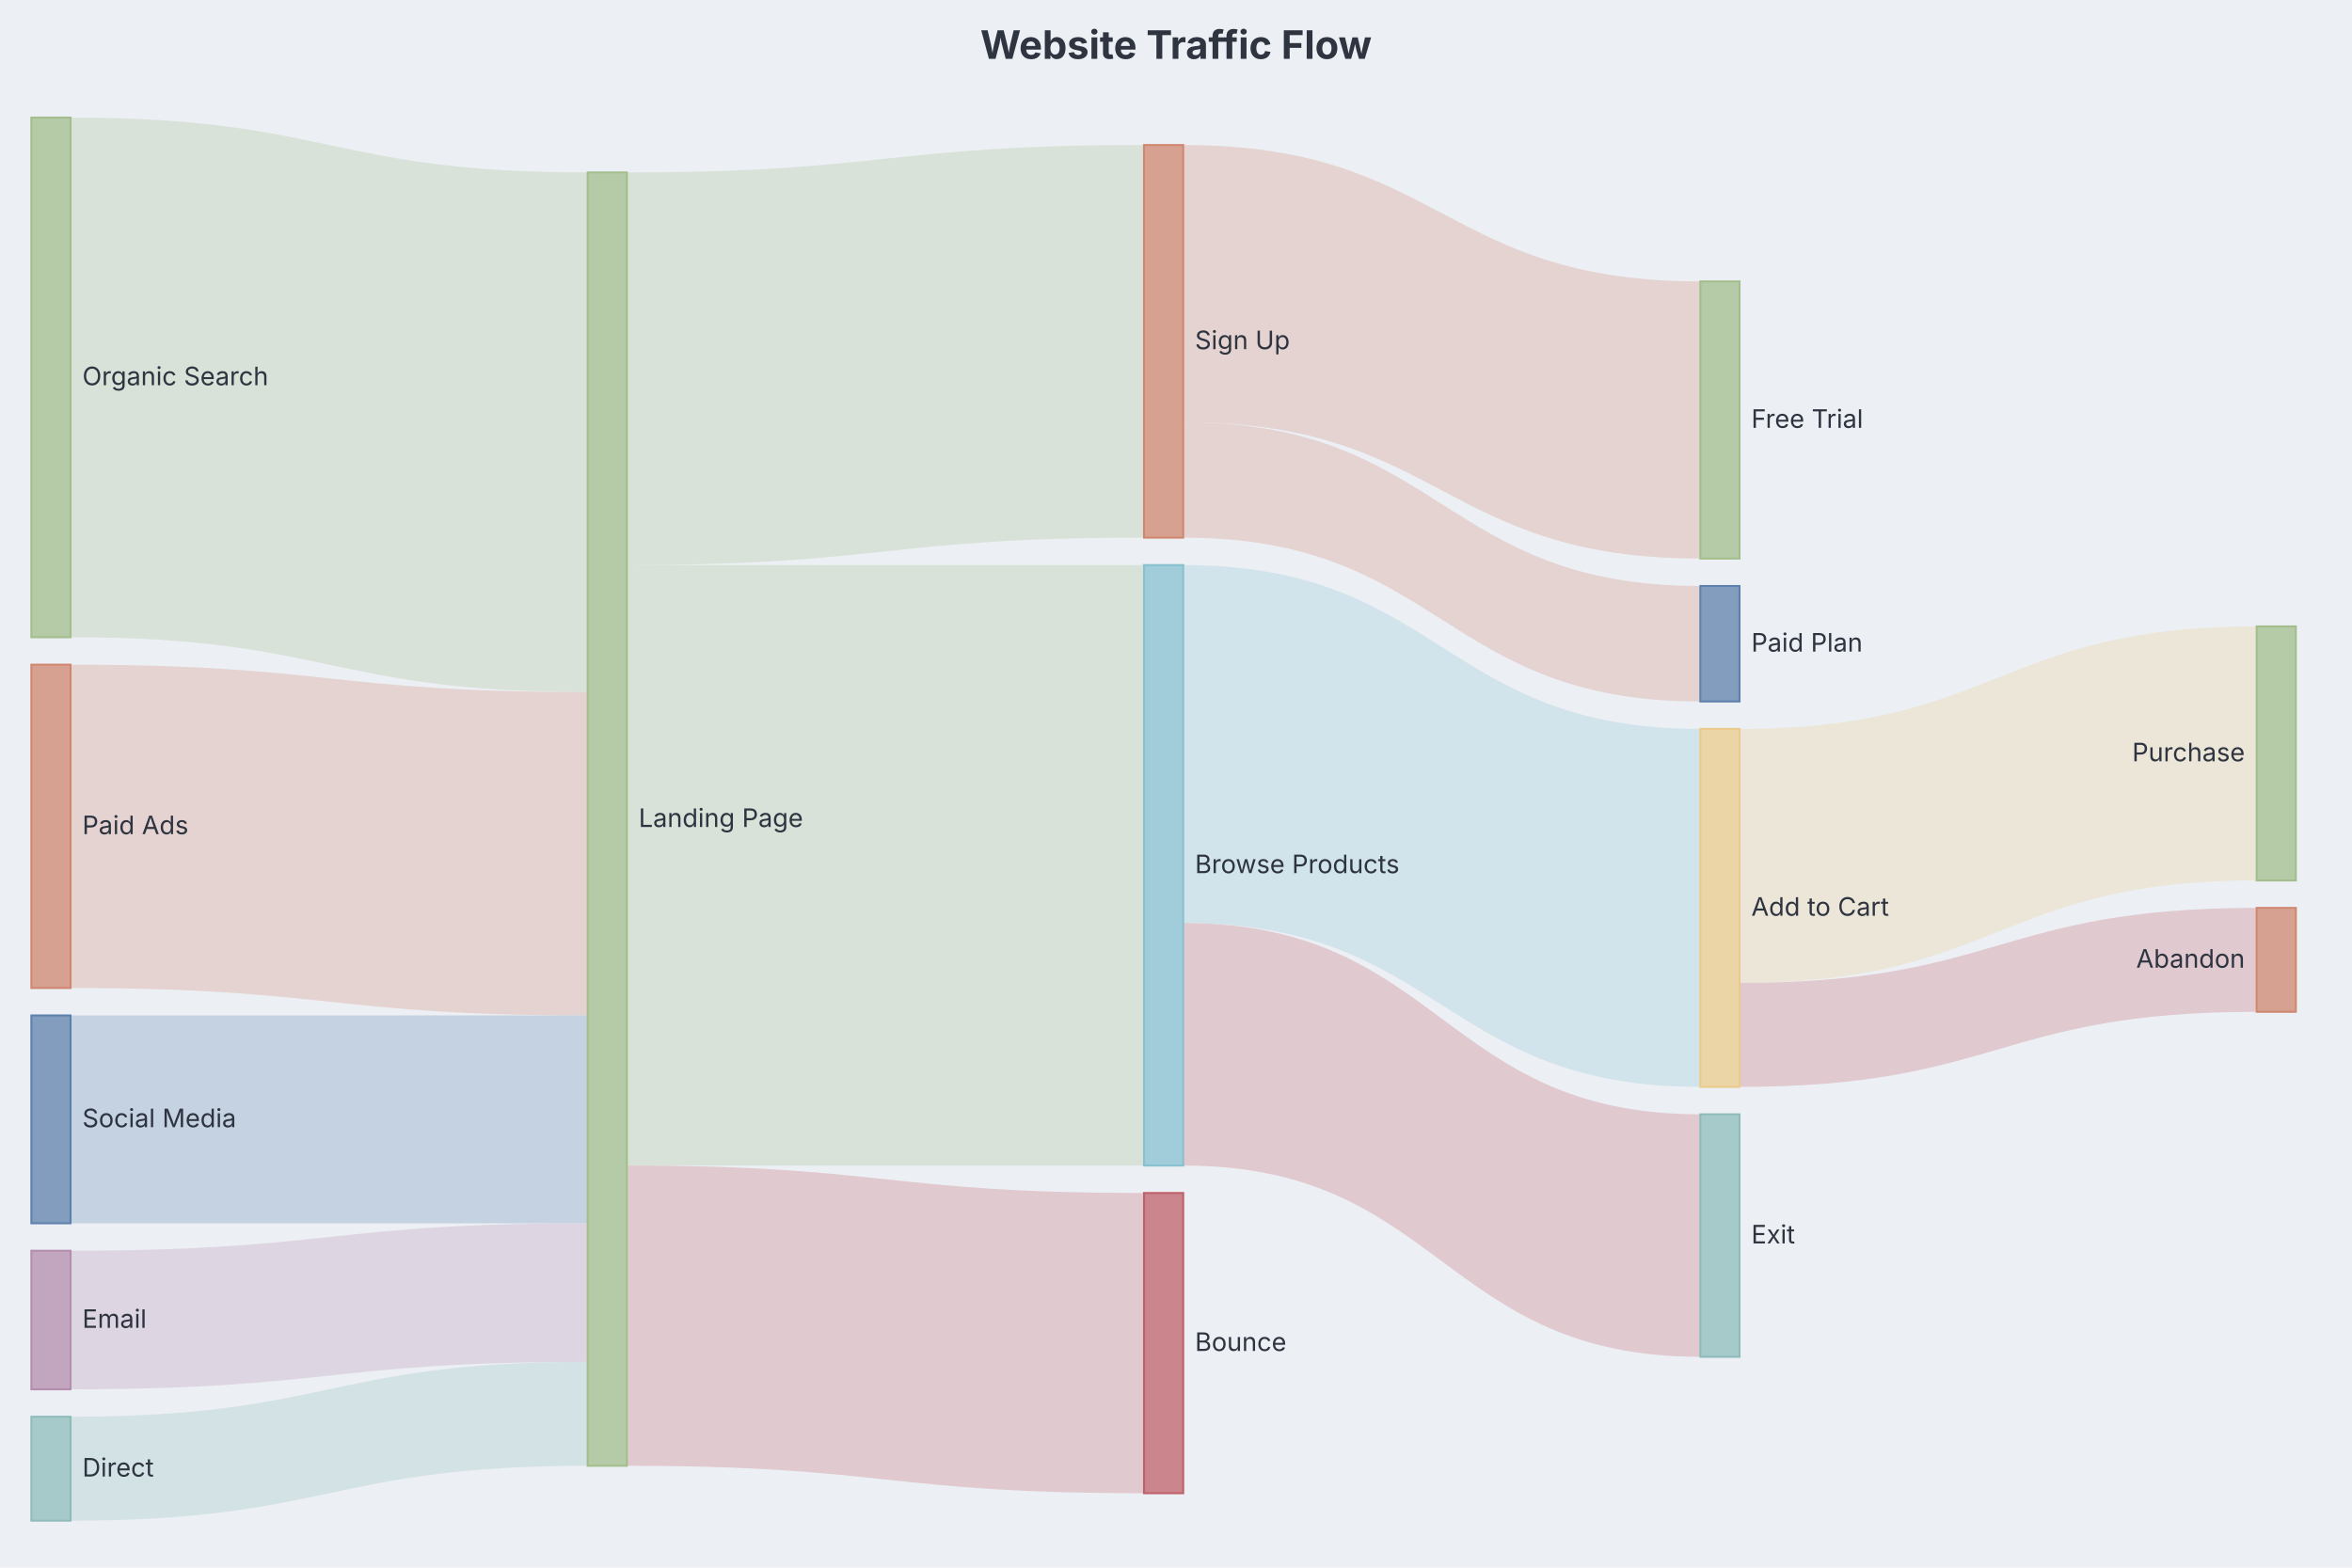
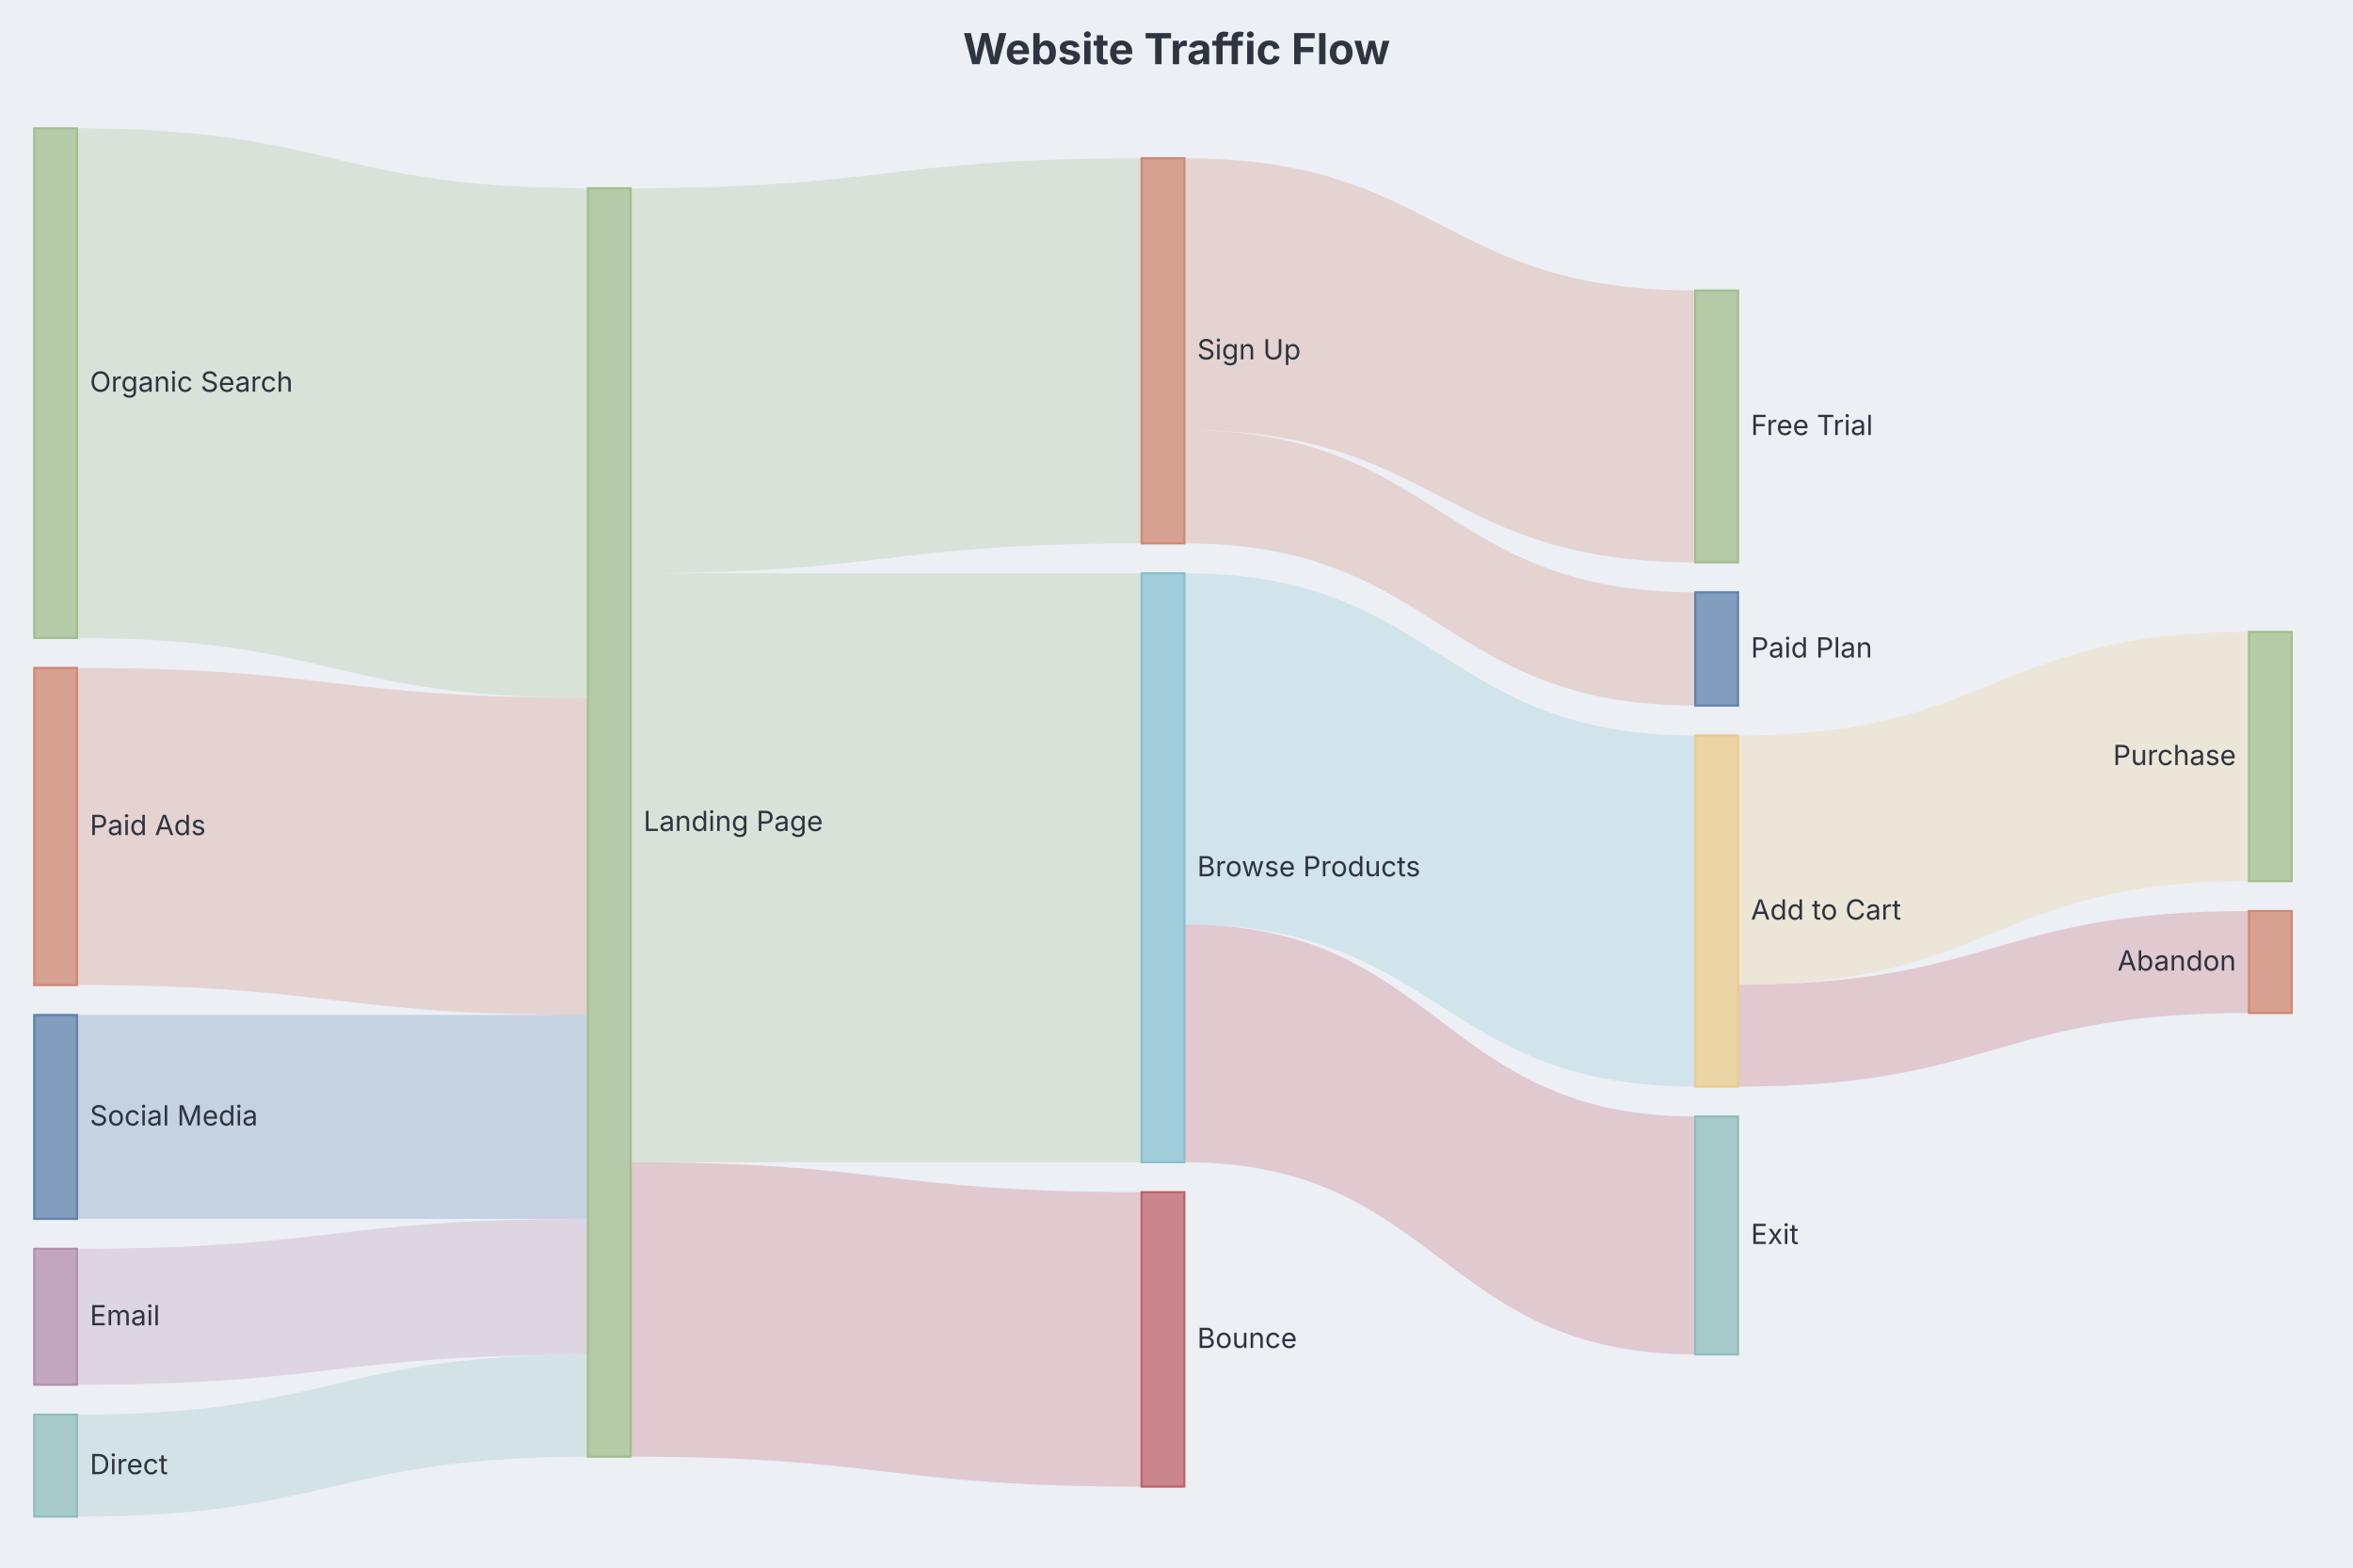
- <svg xmlns="http://www.w3.org/2000/svg" role="img" aria-label="Sankey diagram" width="1200" height="800" viewBox="0 0 1200 800" style="background: rgb(236, 239, 244); font-family: Inter, system-ui, Avenir, Helvetica, Arial, sans-serif;">
-   <rect class="dgmo-canvas-bg" x="0" y="0" width="1200" height="800" fill="#eceff4" />
-   <text class="chart-title" x="600" y="30" text-anchor="middle" fill="#2e3440" font-size="20" font-weight="bold" style="cursor: default;" data-line-number="1">Website Traffic Flow</text>
-   <path d="M36,60 C167.92,60 167.92,88 299.839,88 L299.839,353.179 C167.92,353.179 167.92,325.179 36,325.179 Z" fill="#cbd9c5" fill-opacity="0.6" class="dgmo-datum" data-line-number="5" data-emph-key="link:Organic Search␟Landing Page" data-name="Organic Search → Landing Page" data-value="450" data-color="#a3be8c" />
-   <path d="M603.679,74 C735.599,74 735.599,143.607 867.518,143.607 L867.518,285.036 C735.599,285.036 735.599,215.429 603.679,215.429 Z" fill="#dfc0b9" fill-opacity="0.6" class="dgmo-datum" data-line-number="22" data-emph-key="link:Sign Up␟Free Trial" data-name="Sign Up → Free Trial" data-value="240" data-color="#d08770" />
-   <path d="M603.679,215.429 C735.599,215.429 735.599,299.036 867.518,299.036 L867.518,357.964 C735.599,357.964 735.599,274.357 603.679,274.357 Z" fill="#dfc0b9" fill-opacity="0.6" class="dgmo-datum" data-line-number="23" data-emph-key="link:Sign Up␟Paid Plan" data-name="Sign Up → Paid Plan" data-value="100" data-color="#d08770" />
-   <path d="M319.839,88 C451.759,88 451.759,74 583.679,74 L583.679,274.357 C451.759,274.357 451.759,288.357 319.839,288.357 Z" fill="#cbd9c5" fill-opacity="0.6" class="dgmo-datum" data-line-number="17" data-emph-key="link:Landing Page␟Sign Up" data-name="Landing Page → Sign Up" data-value="340" data-color="#a3be8c" />
-   <path d="M319.839,288.357 C451.759,288.357 451.759,288.357 583.679,288.357 L583.679,594.786 C451.759,594.786 451.759,594.786 319.839,594.786 Z" fill="#cbd9c5" fill-opacity="0.6" class="dgmo-datum" data-line-number="18" data-emph-key="link:Landing Page␟Browse Products" data-name="Landing Page → Browse Products" data-value="520" data-color="#a3be8c" />
-   <path d="M319.839,594.786 C451.759,594.786 451.759,608.786 583.679,608.786 L583.679,762 C451.759,762 451.759,748 319.839,748 Z" fill="#d8afb6" fill-opacity="0.6" class="dgmo-datum" data-line-number="19" data-emph-key="link:Landing Page␟Bounce" data-name="Landing Page → Bounce" data-value="260" data-color="#a3be8c" />
-   <path d="M603.679,288.357 C735.599,288.357 735.599,371.964 867.518,371.964 L867.518,554.643 C735.599,554.643 735.599,471.036 603.679,471.036 Z" fill="#bfdae4" fill-opacity="0.6" class="dgmo-datum" data-line-number="26" data-emph-key="link:Browse Products␟Add to Cart" data-name="Browse Products → Add to Cart" data-value="310" data-color="#88c0d0" />
-   <path d="M603.679,471.036 C735.599,471.036 735.599,568.643 867.518,568.643 L867.518,692.393 C735.599,692.393 735.599,594.786 603.679,594.786 Z" fill="#d8afb6" fill-opacity="0.6" class="dgmo-datum" data-line-number="27" data-emph-key="link:Browse Products␟Exit" data-name="Browse Products → Exit" data-value="210" data-color="#88c0d0" />
-   <path d="M36,339.179 C167.92,339.179 167.92,353.179 299.839,353.179 L299.839,518.179 C167.92,518.179 167.92,504.179 36,504.179 Z" fill="#dfc0b9" fill-opacity="0.6" class="dgmo-datum" data-line-number="7" data-emph-key="link:Paid Ads␟Landing Page" data-name="Paid Ads → Landing Page" data-value="280" data-color="#d08770" />
-   <path d="M887.518,371.964 C1019.438,371.964 1019.438,319.661 1151.358,319.661 L1151.358,449.304 C1019.438,449.304 1019.438,501.607 887.518,501.607 Z" fill="#ecdfc5" fill-opacity="0.6" class="dgmo-datum" data-line-number="30" data-emph-key="link:Add to Cart␟Purchase" data-name="Add to Cart → Purchase" data-value="220" data-color="#ebcb8b" />
-   <path d="M887.518,501.607 C1019.438,501.607 1019.438,463.304 1151.358,463.304 L1151.358,516.339 C1019.438,516.339 1019.438,554.643 887.518,554.643 Z" fill="#d8afb6" fill-opacity="0.6" class="dgmo-datum" data-line-number="31" data-emph-key="link:Add to Cart␟Abandon" data-name="Add to Cart → Abandon" data-value="90" data-color="#ebcb8b" />
-   <path d="M36,518.179 C167.92,518.179 167.92,518.179 299.839,518.179 L299.839,624.25 C167.92,624.25 167.92,624.25 36,624.25 Z" fill="#acbed4" fill-opacity="0.6" class="dgmo-datum" data-line-number="9" data-emph-key="link:Social Media␟Landing Page" data-name="Social Media → Landing Page" data-value="180" data-color="#5e81ac" />
-   <path d="M36,638.25 C167.92,638.25 167.92,624.25 299.839,624.25 L299.839,694.964 C167.92,694.964 167.92,708.964 36,708.964 Z" fill="#d3c3d4" fill-opacity="0.6" class="dgmo-datum" data-line-number="11" data-emph-key="link:Email␟Landing Page" data-name="Email → Landing Page" data-value="120" data-color="#b48ead" />
-   <path d="M36,722.964 C167.92,722.964 167.92,694.964 299.839,694.964 L299.839,748 C167.92,748 167.92,776 36,776 Z" fill="#c2d8da" fill-opacity="0.6" class="dgmo-datum" data-line-number="13" data-emph-key="link:Direct␟Landing Page" data-name="Direct → Landing Page" data-value="90" data-color="#8fbcbb" />
-   <rect x="16" y="60" width="20" height="265.179" fill="#b5caa6" stroke="#a3be8c" stroke-width="1" class="dgmo-datum" data-line-number="5" data-emph-key="node:Organic Search" data-name="Organic Search" data-value="450" data-color="#a3be8c" />
-   <text x="42" y="196.589" text-anchor="start" fill="#2e3440" font-size="13" font-family="Inter, system-ui, Avenir, Helvetica, Arial, sans-serif">Organic Search</text>
-   <rect x="299.839" y="88" width="20" height="660" fill="#b5caa6" stroke="#a3be8c" stroke-width="1" class="dgmo-datum" data-line-number="5" data-emph-key="node:Landing Page" data-name="Landing Page" data-value="1120" data-color="#a3be8c" />
-   <text x="325.839" y="422" text-anchor="start" fill="#2e3440" font-size="13" font-family="Inter, system-ui, Avenir, Helvetica, Arial, sans-serif">Landing Page</text>
-   <rect x="16" y="339.179" width="20" height="165" fill="#d7a191" stroke="#d08770" stroke-width="1" class="dgmo-datum" data-line-number="7" data-emph-key="node:Paid Ads" data-name="Paid Ads" data-value="280" data-color="#d08770" />
-   <text x="42" y="425.679" text-anchor="start" fill="#2e3440" font-size="13" font-family="Inter, system-ui, Avenir, Helvetica, Arial, sans-serif">Paid Ads</text>
-   <rect x="16" y="518.179" width="20" height="106.071" fill="#829dbe" stroke="#5e81ac" stroke-width="1" class="dgmo-datum" data-line-number="9" data-emph-key="node:Social Media" data-name="Social Media" data-value="180" data-color="#5e81ac" />
-   <text x="42" y="575.214" text-anchor="start" fill="#2e3440" font-size="13" font-family="Inter, system-ui, Avenir, Helvetica, Arial, sans-serif">Social Media</text>
-   <rect x="16" y="638.25" width="20" height="70.714" fill="#c2a6bf" stroke="#b48ead" stroke-width="1" class="dgmo-datum" data-line-number="11" data-emph-key="node:Email" data-name="Email" data-value="120" data-color="#b48ead" />
-   <text x="42" y="677.607" text-anchor="start" fill="#2e3440" font-size="13" font-family="Inter, system-ui, Avenir, Helvetica, Arial, sans-serif">Email</text>
-   <rect x="16" y="722.964" width="20" height="53.036" fill="#a6c9c9" stroke="#8fbcbb" stroke-width="1" class="dgmo-datum" data-line-number="13" data-emph-key="node:Direct" data-name="Direct" data-value="90" data-color="#8fbcbb" />
-   <text x="42" y="753.482" text-anchor="start" fill="#2e3440" font-size="13" font-family="Inter, system-ui, Avenir, Helvetica, Arial, sans-serif">Direct</text>
-   <rect x="583.679" y="74" width="20" height="200.357" fill="#d7a191" stroke="#d08770" stroke-width="1" class="dgmo-datum" data-line-number="17" data-emph-key="node:Sign Up" data-name="Sign Up" data-value="340" data-color="#d08770" />
-   <text x="609.679" y="178.179" text-anchor="start" fill="#2e3440" font-size="13" font-family="Inter, system-ui, Avenir, Helvetica, Arial, sans-serif">Sign Up</text>
-   <rect x="583.679" y="288.357" width="20" height="306.429" fill="#a1ccd9" stroke="#88c0d0" stroke-width="1" class="dgmo-datum" data-line-number="18" data-emph-key="node:Browse Products" data-name="Browse Products" data-value="520" data-color="#88c0d0" />
-   <text x="609.679" y="445.571" text-anchor="start" fill="#2e3440" font-size="13" font-family="Inter, system-ui, Avenir, Helvetica, Arial, sans-serif">Browse Products</text>
-   <rect x="583.679" y="608.786" width="20" height="153.214" fill="#ca858d" stroke="#bf616a" stroke-width="1" class="dgmo-datum" data-line-number="19" data-emph-key="node:Bounce" data-name="Bounce" data-value="260" data-color="#bf616a" />
-   <text x="609.679" y="689.393" text-anchor="start" fill="#2e3440" font-size="13" font-family="Inter, system-ui, Avenir, Helvetica, Arial, sans-serif">Bounce</text>
-   <rect x="867.518" y="143.607" width="20" height="141.429" fill="#b5caa6" stroke="#a3be8c" stroke-width="1" class="dgmo-datum" data-line-number="22" data-emph-key="node:Free Trial" data-name="Free Trial" data-value="240" data-color="#a3be8c" />
-   <text x="893.518" y="218.321" text-anchor="start" fill="#2e3440" font-size="13" font-family="Inter, system-ui, Avenir, Helvetica, Arial, sans-serif">Free Trial</text>
-   <rect x="867.518" y="299.036" width="20" height="58.929" fill="#829dbe" stroke="#5e81ac" stroke-width="1" class="dgmo-datum" data-line-number="23" data-emph-key="node:Paid Plan" data-name="Paid Plan" data-value="100" data-color="#5e81ac" />
-   <text x="893.518" y="332.5" text-anchor="start" fill="#2e3440" font-size="13" font-family="Inter, system-ui, Avenir, Helvetica, Arial, sans-serif">Paid Plan</text>
-   <rect x="867.518" y="371.964" width="20" height="182.679" fill="#ebd4a5" stroke="#ebcb8b" stroke-width="1" class="dgmo-datum" data-line-number="26" data-emph-key="node:Add to Cart" data-name="Add to Cart" data-value="310" data-color="#ebcb8b" />
-   <text x="893.518" y="467.304" text-anchor="start" fill="#2e3440" font-size="13" font-family="Inter, system-ui, Avenir, Helvetica, Arial, sans-serif">Add to Cart</text>
-   <rect x="867.518" y="568.643" width="20" height="123.75" fill="#a6c9c9" stroke="#8fbcbb" stroke-width="1" class="dgmo-datum" data-line-number="27" data-emph-key="node:Exit" data-name="Exit" data-value="210" data-color="#8fbcbb" />
-   <text x="893.518" y="634.518" text-anchor="start" fill="#2e3440" font-size="13" font-family="Inter, system-ui, Avenir, Helvetica, Arial, sans-serif">Exit</text>
-   <rect x="1151.358" y="319.661" width="20" height="129.643" fill="#b5caa6" stroke="#a3be8c" stroke-width="1" class="dgmo-datum" data-line-number="30" data-emph-key="node:Purchase" data-name="Purchase" data-value="220" data-color="#a3be8c" />
-   <text x="1145.358" y="388.482" text-anchor="end" fill="#2e3440" font-size="13" font-family="Inter, system-ui, Avenir, Helvetica, Arial, sans-serif">Purchase</text>
-   <rect x="1151.358" y="463.304" width="20" height="53.036" fill="#d7a191" stroke="#d08770" stroke-width="1" class="dgmo-datum" data-line-number="31" data-emph-key="node:Abandon" data-name="Abandon" data-value="90" data-color="#d08770" />
-   <text x="1145.358" y="493.821" text-anchor="end" fill="#2e3440" font-size="13" font-family="Inter, system-ui, Avenir, Helvetica, Arial, sans-serif">Abandon</text>
+ <svg xmlns="http://www.w3.org/2000/svg" role="img" aria-label="Sankey diagram" width="1100" height="733" viewBox="0 0 1100 733" style="background: rgb(236, 239, 244); font-family: Inter, system-ui, Avenir, Helvetica, Arial, sans-serif;">
+   <rect class="dgmo-canvas-bg" x="0" y="0" width="1100" height="733" fill="#eceff4" />
+   <text class="chart-title" x="550" y="30" text-anchor="middle" fill="#2e3440" font-size="20" font-weight="bold" style="cursor: default;" data-line-number="1">Website Traffic Flow</text>
+   <path d="M36,60 C155.42,60 155.42,88 274.839,88 L274.839,326.259 C155.42,326.259 155.42,298.259 36,298.259 Z" fill="#cbd9c5" fill-opacity="0.6" class="dgmo-datum" data-line-number="5" data-emph-key="link:Organic Search␟Landing Page" data-name="Organic Search → Landing Page" data-value="450" data-color="#a3be8c" />
+   <path d="M553.679,74 C673.099,74 673.099,135.83 792.518,135.83 L792.518,262.902 C673.099,262.902 673.099,201.071 553.679,201.071 Z" fill="#dfc0b9" fill-opacity="0.6" class="dgmo-datum" data-line-number="22" data-emph-key="link:Sign Up␟Free Trial" data-name="Sign Up → Free Trial" data-value="240" data-color="#d08770" />
+   <path d="M553.679,201.071 C673.099,201.071 673.099,276.902 792.518,276.902 L792.518,329.848 C673.099,329.848 673.099,254.018 553.679,254.018 Z" fill="#dfc0b9" fill-opacity="0.6" class="dgmo-datum" data-line-number="23" data-emph-key="link:Sign Up␟Paid Plan" data-name="Sign Up → Paid Plan" data-value="100" data-color="#d08770" />
+   <path d="M294.839,88 C414.259,88 414.259,74 533.679,74 L533.679,254.018 C414.259,254.018 414.259,268.018 294.839,268.018 Z" fill="#cbd9c5" fill-opacity="0.6" class="dgmo-datum" data-line-number="17" data-emph-key="link:Landing Page␟Sign Up" data-name="Landing Page → Sign Up" data-value="340" data-color="#a3be8c" />
+   <path d="M294.839,268.018 C414.259,268.018 414.259,268.018 533.679,268.018 L533.679,543.339 C414.259,543.339 414.259,543.339 294.839,543.339 Z" fill="#cbd9c5" fill-opacity="0.6" class="dgmo-datum" data-line-number="18" data-emph-key="link:Landing Page␟Browse Products" data-name="Landing Page → Browse Products" data-value="520" data-color="#a3be8c" />
+   <path d="M294.839,543.339 C414.259,543.339 414.259,557.339 533.679,557.339 L533.679,695 C414.259,695 414.259,681 294.839,681 Z" fill="#d8afb6" fill-opacity="0.6" class="dgmo-datum" data-line-number="19" data-emph-key="link:Landing Page␟Bounce" data-name="Landing Page → Bounce" data-value="260" data-color="#a3be8c" />
+   <path d="M553.679,268.018 C673.099,268.018 673.099,343.848 792.518,343.848 L792.518,507.982 C673.099,507.982 673.099,432.152 553.679,432.152 Z" fill="#bfdae4" fill-opacity="0.6" class="dgmo-datum" data-line-number="26" data-emph-key="link:Browse Products␟Add to Cart" data-name="Browse Products → Add to Cart" data-value="310" data-color="#88c0d0" />
+   <path d="M553.679,432.152 C673.099,432.152 673.099,521.982 792.518,521.982 L792.518,633.17 C673.099,633.17 673.099,543.339 553.679,543.339 Z" fill="#d8afb6" fill-opacity="0.6" class="dgmo-datum" data-line-number="27" data-emph-key="link:Browse Products␟Exit" data-name="Browse Products → Exit" data-value="210" data-color="#88c0d0" />
+   <path d="M36,312.259 C155.42,312.259 155.42,326.259 274.839,326.259 L274.839,474.509 C155.42,474.509 155.42,460.509 36,460.509 Z" fill="#dfc0b9" fill-opacity="0.6" class="dgmo-datum" data-line-number="7" data-emph-key="link:Paid Ads␟Landing Page" data-name="Paid Ads → Landing Page" data-value="280" data-color="#d08770" />
+   <path d="M812.518,343.848 C931.938,343.848 931.938,295.433 1051.358,295.433 L1051.358,411.915 C931.938,411.915 931.938,460.33 812.518,460.33 Z" fill="#ecdfc5" fill-opacity="0.6" class="dgmo-datum" data-line-number="30" data-emph-key="link:Add to Cart␟Purchase" data-name="Add to Cart → Purchase" data-value="220" data-color="#ebcb8b" />
+   <path d="M812.518,460.33 C931.938,460.33 931.938,425.915 1051.358,425.915 L1051.358,473.567 C931.938,473.567 931.938,507.982 812.518,507.982 Z" fill="#d8afb6" fill-opacity="0.6" class="dgmo-datum" data-line-number="31" data-emph-key="link:Add to Cart␟Abandon" data-name="Add to Cart → Abandon" data-value="90" data-color="#ebcb8b" />
+   <path d="M36,474.509 C155.42,474.509 155.42,474.509 274.839,474.509 L274.839,569.812 C155.42,569.812 155.42,569.812 36,569.812 Z" fill="#acbed4" fill-opacity="0.6" class="dgmo-datum" data-line-number="9" data-emph-key="link:Social Media␟Landing Page" data-name="Social Media → Landing Page" data-value="180" data-color="#5e81ac" />
+   <path d="M36,583.812 C155.42,583.812 155.42,569.812 274.839,569.812 L274.839,633.348 C155.42,633.348 155.42,647.348 36,647.348 Z" fill="#d3c3d4" fill-opacity="0.6" class="dgmo-datum" data-line-number="11" data-emph-key="link:Email␟Landing Page" data-name="Email → Landing Page" data-value="120" data-color="#b48ead" />
+   <path d="M36,661.348 C155.42,661.348 155.42,633.348 274.839,633.348 L274.839,681 C155.42,681 155.42,709 36,709 Z" fill="#c2d8da" fill-opacity="0.6" class="dgmo-datum" data-line-number="13" data-emph-key="link:Direct␟Landing Page" data-name="Direct → Landing Page" data-value="90" data-color="#8fbcbb" />
+   <rect x="16" y="60" width="20" height="238.259" fill="#b5caa6" stroke="#a3be8c" stroke-width="1" class="dgmo-datum" data-line-number="5" data-emph-key="node:Organic Search" data-name="Organic Search" data-value="450" data-color="#a3be8c" />
+   <text x="42" y="183.129" text-anchor="start" fill="#2e3440" font-size="13" font-family="Inter, system-ui, Avenir, Helvetica, Arial, sans-serif">Organic Search</text>
+   <rect x="274.839" y="88" width="20" height="593" fill="#b5caa6" stroke="#a3be8c" stroke-width="1" class="dgmo-datum" data-line-number="5" data-emph-key="node:Landing Page" data-name="Landing Page" data-value="1120" data-color="#a3be8c" />
+   <text x="300.839" y="388.5" text-anchor="start" fill="#2e3440" font-size="13" font-family="Inter, system-ui, Avenir, Helvetica, Arial, sans-serif">Landing Page</text>
+   <rect x="16" y="312.259" width="20" height="148.25" fill="#d7a191" stroke="#d08770" stroke-width="1" class="dgmo-datum" data-line-number="7" data-emph-key="node:Paid Ads" data-name="Paid Ads" data-value="280" data-color="#d08770" />
+   <text x="42" y="390.384" text-anchor="start" fill="#2e3440" font-size="13" font-family="Inter, system-ui, Avenir, Helvetica, Arial, sans-serif">Paid Ads</text>
+   <rect x="16" y="474.509" width="20" height="95.304" fill="#829dbe" stroke="#5e81ac" stroke-width="1" class="dgmo-datum" data-line-number="9" data-emph-key="node:Social Media" data-name="Social Media" data-value="180" data-color="#5e81ac" />
+   <text x="42" y="526.161" text-anchor="start" fill="#2e3440" font-size="13" font-family="Inter, system-ui, Avenir, Helvetica, Arial, sans-serif">Social Media</text>
+   <rect x="16" y="583.812" width="20" height="63.536" fill="#c2a6bf" stroke="#b48ead" stroke-width="1" class="dgmo-datum" data-line-number="11" data-emph-key="node:Email" data-name="Email" data-value="120" data-color="#b48ead" />
+   <text x="42" y="619.58" text-anchor="start" fill="#2e3440" font-size="13" font-family="Inter, system-ui, Avenir, Helvetica, Arial, sans-serif">Email</text>
+   <rect x="16" y="661.348" width="20" height="47.652" fill="#a6c9c9" stroke="#8fbcbb" stroke-width="1" class="dgmo-datum" data-line-number="13" data-emph-key="node:Direct" data-name="Direct" data-value="90" data-color="#8fbcbb" />
+   <text x="42" y="689.174" text-anchor="start" fill="#2e3440" font-size="13" font-family="Inter, system-ui, Avenir, Helvetica, Arial, sans-serif">Direct</text>
+   <rect x="533.679" y="74" width="20" height="180.018" fill="#d7a191" stroke="#d08770" stroke-width="1" class="dgmo-datum" data-line-number="17" data-emph-key="node:Sign Up" data-name="Sign Up" data-value="340" data-color="#d08770" />
+   <text x="559.679" y="168.009" text-anchor="start" fill="#2e3440" font-size="13" font-family="Inter, system-ui, Avenir, Helvetica, Arial, sans-serif">Sign Up</text>
+   <rect x="533.679" y="268.018" width="20" height="275.321" fill="#a1ccd9" stroke="#88c0d0" stroke-width="1" class="dgmo-datum" data-line-number="18" data-emph-key="node:Browse Products" data-name="Browse Products" data-value="520" data-color="#88c0d0" />
+   <text x="559.679" y="409.679" text-anchor="start" fill="#2e3440" font-size="13" font-family="Inter, system-ui, Avenir, Helvetica, Arial, sans-serif">Browse Products</text>
+   <rect x="533.679" y="557.339" width="20" height="137.661" fill="#ca858d" stroke="#bf616a" stroke-width="1" class="dgmo-datum" data-line-number="19" data-emph-key="node:Bounce" data-name="Bounce" data-value="260" data-color="#bf616a" />
+   <text x="559.679" y="630.17" text-anchor="start" fill="#2e3440" font-size="13" font-family="Inter, system-ui, Avenir, Helvetica, Arial, sans-serif">Bounce</text>
+   <rect x="792.518" y="135.83" width="20" height="127.071" fill="#b5caa6" stroke="#a3be8c" stroke-width="1" class="dgmo-datum" data-line-number="22" data-emph-key="node:Free Trial" data-name="Free Trial" data-value="240" data-color="#a3be8c" />
+   <text x="818.518" y="203.366" text-anchor="start" fill="#2e3440" font-size="13" font-family="Inter, system-ui, Avenir, Helvetica, Arial, sans-serif">Free Trial</text>
+   <rect x="792.518" y="276.902" width="20" height="52.946" fill="#829dbe" stroke="#5e81ac" stroke-width="1" class="dgmo-datum" data-line-number="23" data-emph-key="node:Paid Plan" data-name="Paid Plan" data-value="100" data-color="#5e81ac" />
+   <text x="818.518" y="307.375" text-anchor="start" fill="#2e3440" font-size="13" font-family="Inter, system-ui, Avenir, Helvetica, Arial, sans-serif">Paid Plan</text>
+   <rect x="792.518" y="343.848" width="20" height="164.134" fill="#ebd4a5" stroke="#ebcb8b" stroke-width="1" class="dgmo-datum" data-line-number="26" data-emph-key="node:Add to Cart" data-name="Add to Cart" data-value="310" data-color="#ebcb8b" />
+   <text x="818.518" y="429.915" text-anchor="start" fill="#2e3440" font-size="13" font-family="Inter, system-ui, Avenir, Helvetica, Arial, sans-serif">Add to Cart</text>
+   <rect x="792.518" y="521.982" width="20" height="111.188" fill="#a6c9c9" stroke="#8fbcbb" stroke-width="1" class="dgmo-datum" data-line-number="27" data-emph-key="node:Exit" data-name="Exit" data-value="210" data-color="#8fbcbb" />
+   <text x="818.518" y="581.576" text-anchor="start" fill="#2e3440" font-size="13" font-family="Inter, system-ui, Avenir, Helvetica, Arial, sans-serif">Exit</text>
+   <rect x="1051.358" y="295.433" width="20" height="116.482" fill="#b5caa6" stroke="#a3be8c" stroke-width="1" class="dgmo-datum" data-line-number="30" data-emph-key="node:Purchase" data-name="Purchase" data-value="220" data-color="#a3be8c" />
+   <text x="1045.358" y="357.674" text-anchor="end" fill="#2e3440" font-size="13" font-family="Inter, system-ui, Avenir, Helvetica, Arial, sans-serif">Purchase</text>
+   <rect x="1051.358" y="425.915" width="20" height="47.652" fill="#d7a191" stroke="#d08770" stroke-width="1" class="dgmo-datum" data-line-number="31" data-emph-key="node:Abandon" data-name="Abandon" data-value="90" data-color="#d08770" />
+   <text x="1045.358" y="453.741" text-anchor="end" fill="#2e3440" font-size="13" font-family="Inter, system-ui, Avenir, Helvetica, Arial, sans-serif">Abandon</text>
</svg>
